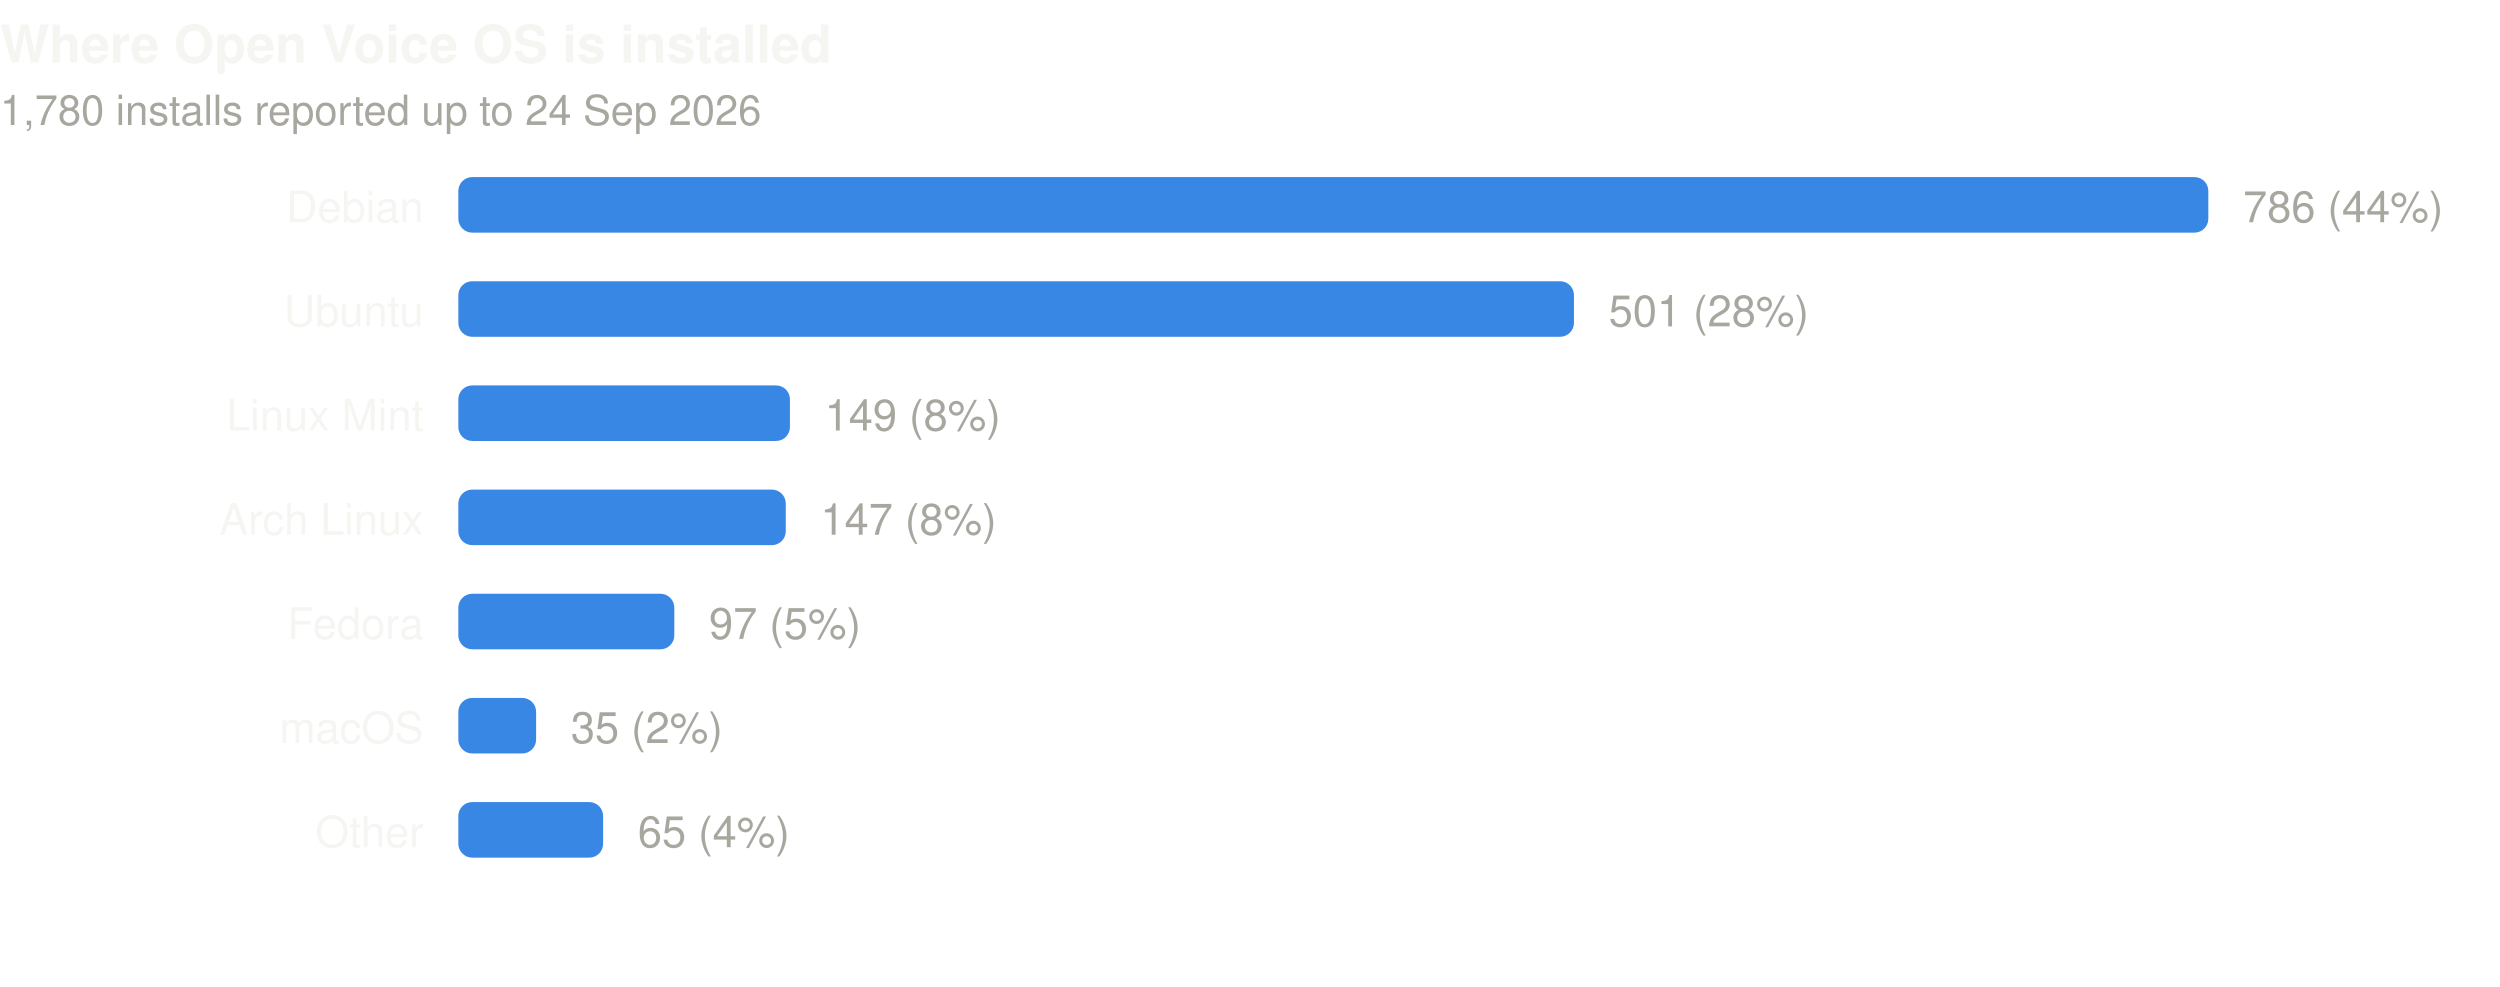
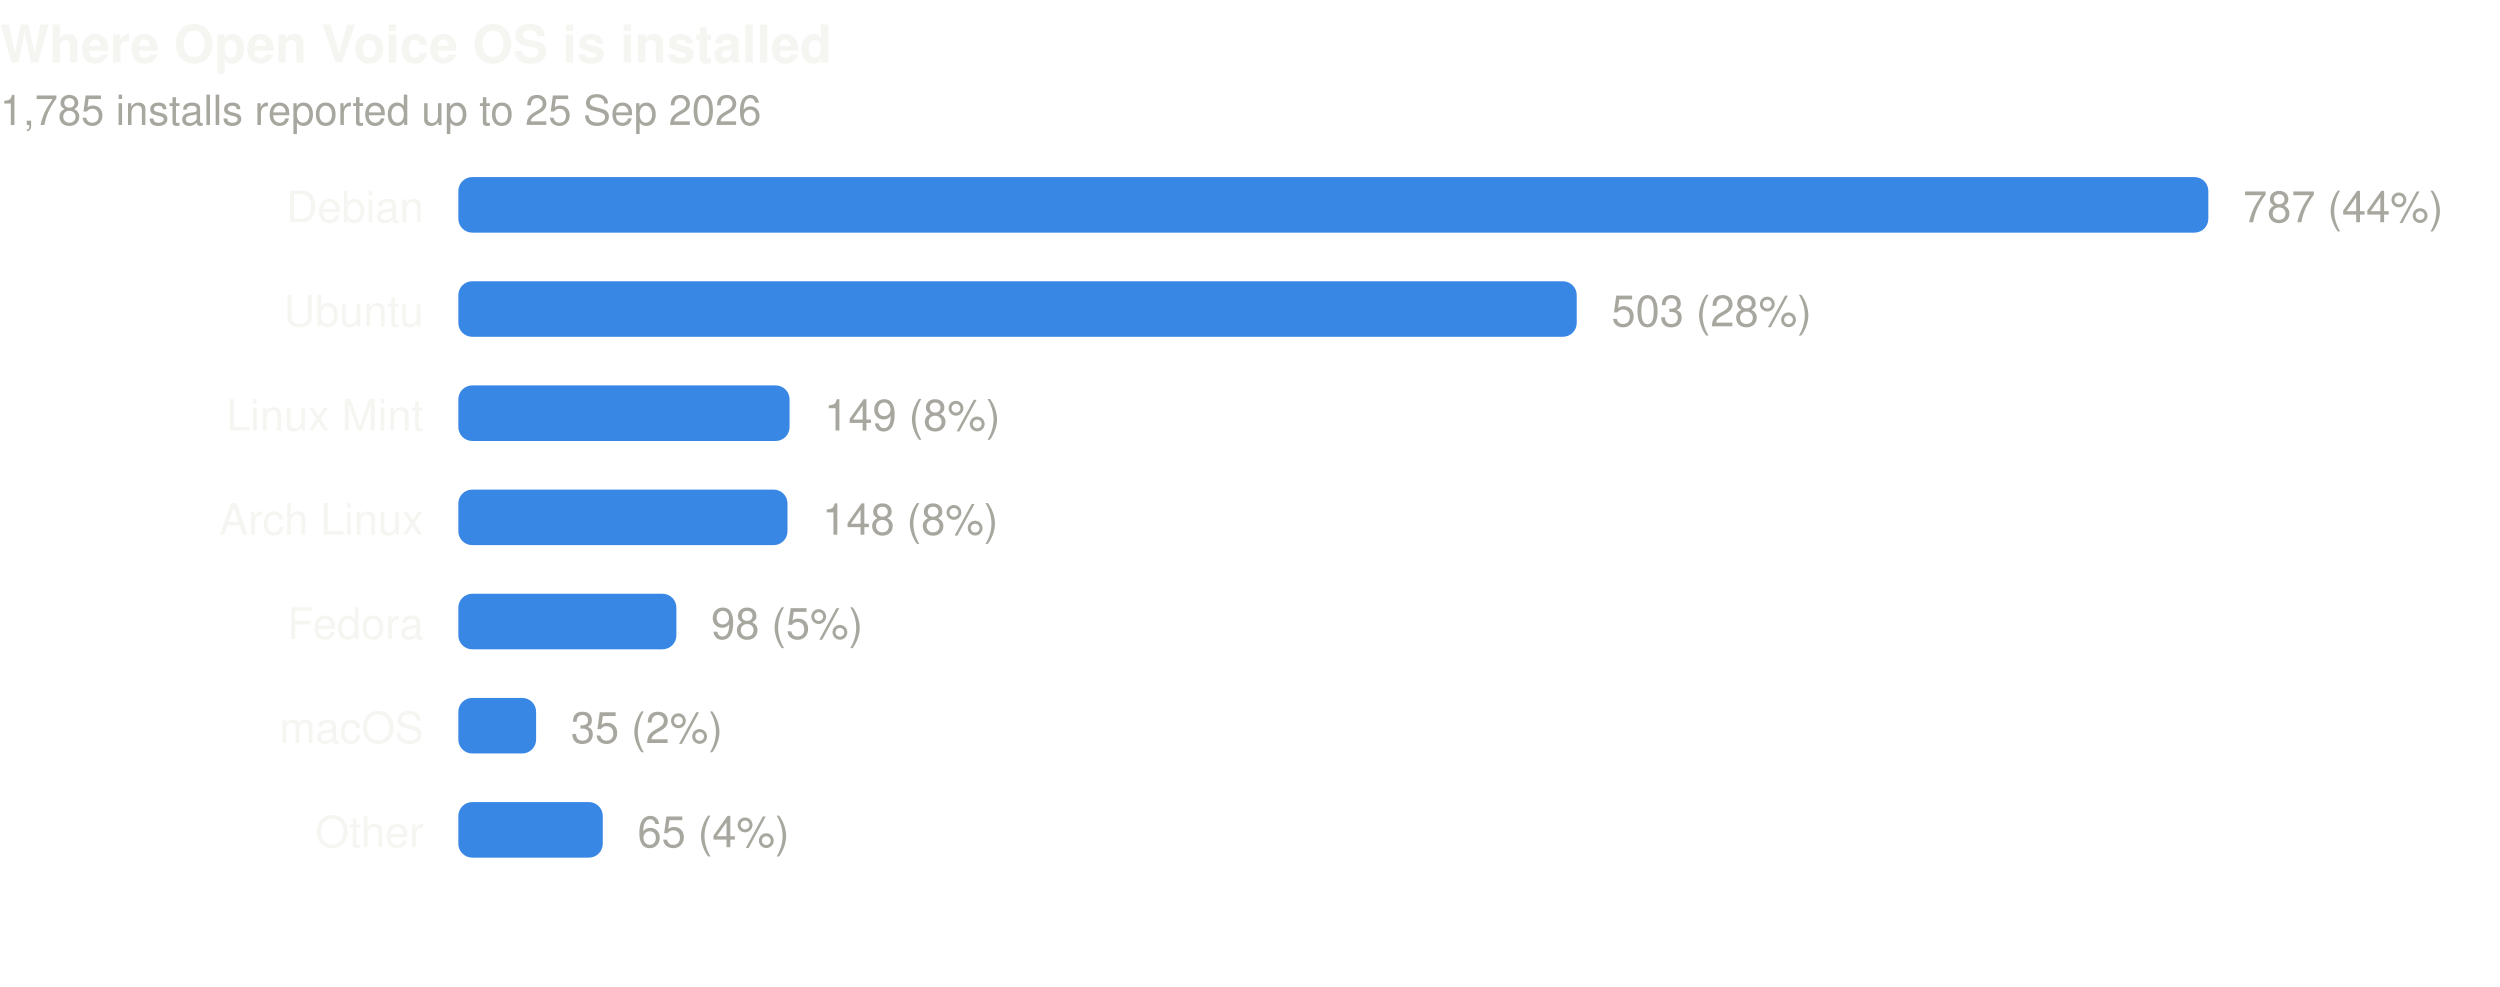
- <svg xmlns="http://www.w3.org/2000/svg" width="720" height="284" viewBox="0 0 720 284" role="img" aria-label="Where Open Voice OS is installed. 1,780 installs reported up to 24 Sep 2026">
+ <svg xmlns="http://www.w3.org/2000/svg" width="720" height="284" viewBox="0 0 720 284" role="img" aria-label="Where Open Voice OS is installed. 1,785 installs reported up to 25 Sep 2026">
  <text x="0" y="18" font-family="ui-sans-serif,-apple-system,BlinkMacSystemFont,'Segoe UI',Helvetica,Arial,sans-serif" font-size="15" font-weight="600" fill="#f5f5f2">Where Open Voice OS is installed</text>
-   <text x="0" y="36" font-family="ui-sans-serif,-apple-system,BlinkMacSystemFont,'Segoe UI',Helvetica,Arial,sans-serif" font-size="12" fill="#a8a79f">1,780 installs reported up to 24 Sep 2026</text>
+   <text x="0" y="36" font-family="ui-sans-serif,-apple-system,BlinkMacSystemFont,'Segoe UI',Helvetica,Arial,sans-serif" font-size="12" fill="#a8a79f">1,785 installs reported up to 25 Sep 2026</text>
  <text x="122" y="64.0" text-anchor="end" font-family="ui-sans-serif,-apple-system,BlinkMacSystemFont,'Segoe UI',Helvetica,Arial,sans-serif" font-size="12.5" fill="#f5f5f2">Debian</text>
  <rect x="132" y="51.0" width="504.0" height="16" rx="4" fill="#3987e5" />
-   <text x="646.0" y="64.0" font-family="ui-sans-serif,-apple-system,BlinkMacSystemFont,'Segoe UI',Helvetica,Arial,sans-serif" font-size="12.5" fill="#a8a79f">786 (44%)</text>
+   <text x="646.0" y="64.0" font-family="ui-sans-serif,-apple-system,BlinkMacSystemFont,'Segoe UI',Helvetica,Arial,sans-serif" font-size="12.5" fill="#a8a79f">787 (44%)</text>
  <text x="122" y="94.0" text-anchor="end" font-family="ui-sans-serif,-apple-system,BlinkMacSystemFont,'Segoe UI',Helvetica,Arial,sans-serif" font-size="12.5" fill="#f5f5f2">Ubuntu</text>
-   <rect x="132" y="81.0" width="321.3" height="16" rx="4" fill="#3987e5" />
-   <text x="463.3" y="94.0" font-family="ui-sans-serif,-apple-system,BlinkMacSystemFont,'Segoe UI',Helvetica,Arial,sans-serif" font-size="12.5" fill="#a8a79f">501 (28%)</text>
+   <rect x="132" y="81.0" width="322.1" height="16" rx="4" fill="#3987e5" />
+   <text x="464.1" y="94.0" font-family="ui-sans-serif,-apple-system,BlinkMacSystemFont,'Segoe UI',Helvetica,Arial,sans-serif" font-size="12.5" fill="#a8a79f">503 (28%)</text>
  <text x="122" y="124.0" text-anchor="end" font-family="ui-sans-serif,-apple-system,BlinkMacSystemFont,'Segoe UI',Helvetica,Arial,sans-serif" font-size="12.5" fill="#f5f5f2">Linux Mint</text>
-   <rect x="132" y="111.0" width="95.5" height="16" rx="4" fill="#3987e5" />
-   <text x="237.5" y="124.0" font-family="ui-sans-serif,-apple-system,BlinkMacSystemFont,'Segoe UI',Helvetica,Arial,sans-serif" font-size="12.5" fill="#a8a79f">149 (8%)</text>
+   <rect x="132" y="111.0" width="95.4" height="16" rx="4" fill="#3987e5" />
+   <text x="237.4" y="124.0" font-family="ui-sans-serif,-apple-system,BlinkMacSystemFont,'Segoe UI',Helvetica,Arial,sans-serif" font-size="12.5" fill="#a8a79f">149 (8%)</text>
  <text x="122" y="154.0" text-anchor="end" font-family="ui-sans-serif,-apple-system,BlinkMacSystemFont,'Segoe UI',Helvetica,Arial,sans-serif" font-size="12.5" fill="#f5f5f2">Arch Linux</text>
-   <rect x="132" y="141.0" width="94.3" height="16" rx="4" fill="#3987e5" />
-   <text x="236.3" y="154.0" font-family="ui-sans-serif,-apple-system,BlinkMacSystemFont,'Segoe UI',Helvetica,Arial,sans-serif" font-size="12.5" fill="#a8a79f">147 (8%)</text>
+   <rect x="132" y="141.0" width="94.8" height="16" rx="4" fill="#3987e5" />
+   <text x="236.8" y="154.0" font-family="ui-sans-serif,-apple-system,BlinkMacSystemFont,'Segoe UI',Helvetica,Arial,sans-serif" font-size="12.5" fill="#a8a79f">148 (8%)</text>
  <text x="122" y="184.0" text-anchor="end" font-family="ui-sans-serif,-apple-system,BlinkMacSystemFont,'Segoe UI',Helvetica,Arial,sans-serif" font-size="12.5" fill="#f5f5f2">Fedora</text>
-   <rect x="132" y="171.0" width="62.2" height="16" rx="4" fill="#3987e5" />
-   <text x="204.2" y="184.0" font-family="ui-sans-serif,-apple-system,BlinkMacSystemFont,'Segoe UI',Helvetica,Arial,sans-serif" font-size="12.5" fill="#a8a79f">97 (5%)</text>
+   <rect x="132" y="171.0" width="62.8" height="16" rx="4" fill="#3987e5" />
+   <text x="204.8" y="184.0" font-family="ui-sans-serif,-apple-system,BlinkMacSystemFont,'Segoe UI',Helvetica,Arial,sans-serif" font-size="12.5" fill="#a8a79f">98 (5%)</text>
  <text x="122" y="214.0" text-anchor="end" font-family="ui-sans-serif,-apple-system,BlinkMacSystemFont,'Segoe UI',Helvetica,Arial,sans-serif" font-size="12.5" fill="#f5f5f2">macOS</text>
  <rect x="132" y="201.0" width="22.4" height="16" rx="4" fill="#3987e5" />
  <text x="164.4" y="214.0" font-family="ui-sans-serif,-apple-system,BlinkMacSystemFont,'Segoe UI',Helvetica,Arial,sans-serif" font-size="12.5" fill="#a8a79f">35 (2%)</text>
  <text x="122" y="244.0" text-anchor="end" font-family="ui-sans-serif,-apple-system,BlinkMacSystemFont,'Segoe UI',Helvetica,Arial,sans-serif" font-size="12.5" fill="#f5f5f2">Other</text>
-   <rect x="132" y="231.0" width="41.7" height="16" rx="4" fill="#3987e5" />
-   <text x="183.7" y="244.0" font-family="ui-sans-serif,-apple-system,BlinkMacSystemFont,'Segoe UI',Helvetica,Arial,sans-serif" font-size="12.5" fill="#a8a79f">65 (4%)</text>
+   <rect x="132" y="231.0" width="41.6" height="16" rx="4" fill="#3987e5" />
+   <text x="183.6" y="244.0" font-family="ui-sans-serif,-apple-system,BlinkMacSystemFont,'Segoe UI',Helvetica,Arial,sans-serif" font-size="12.5" fill="#a8a79f">65 (4%)</text>
</svg>
